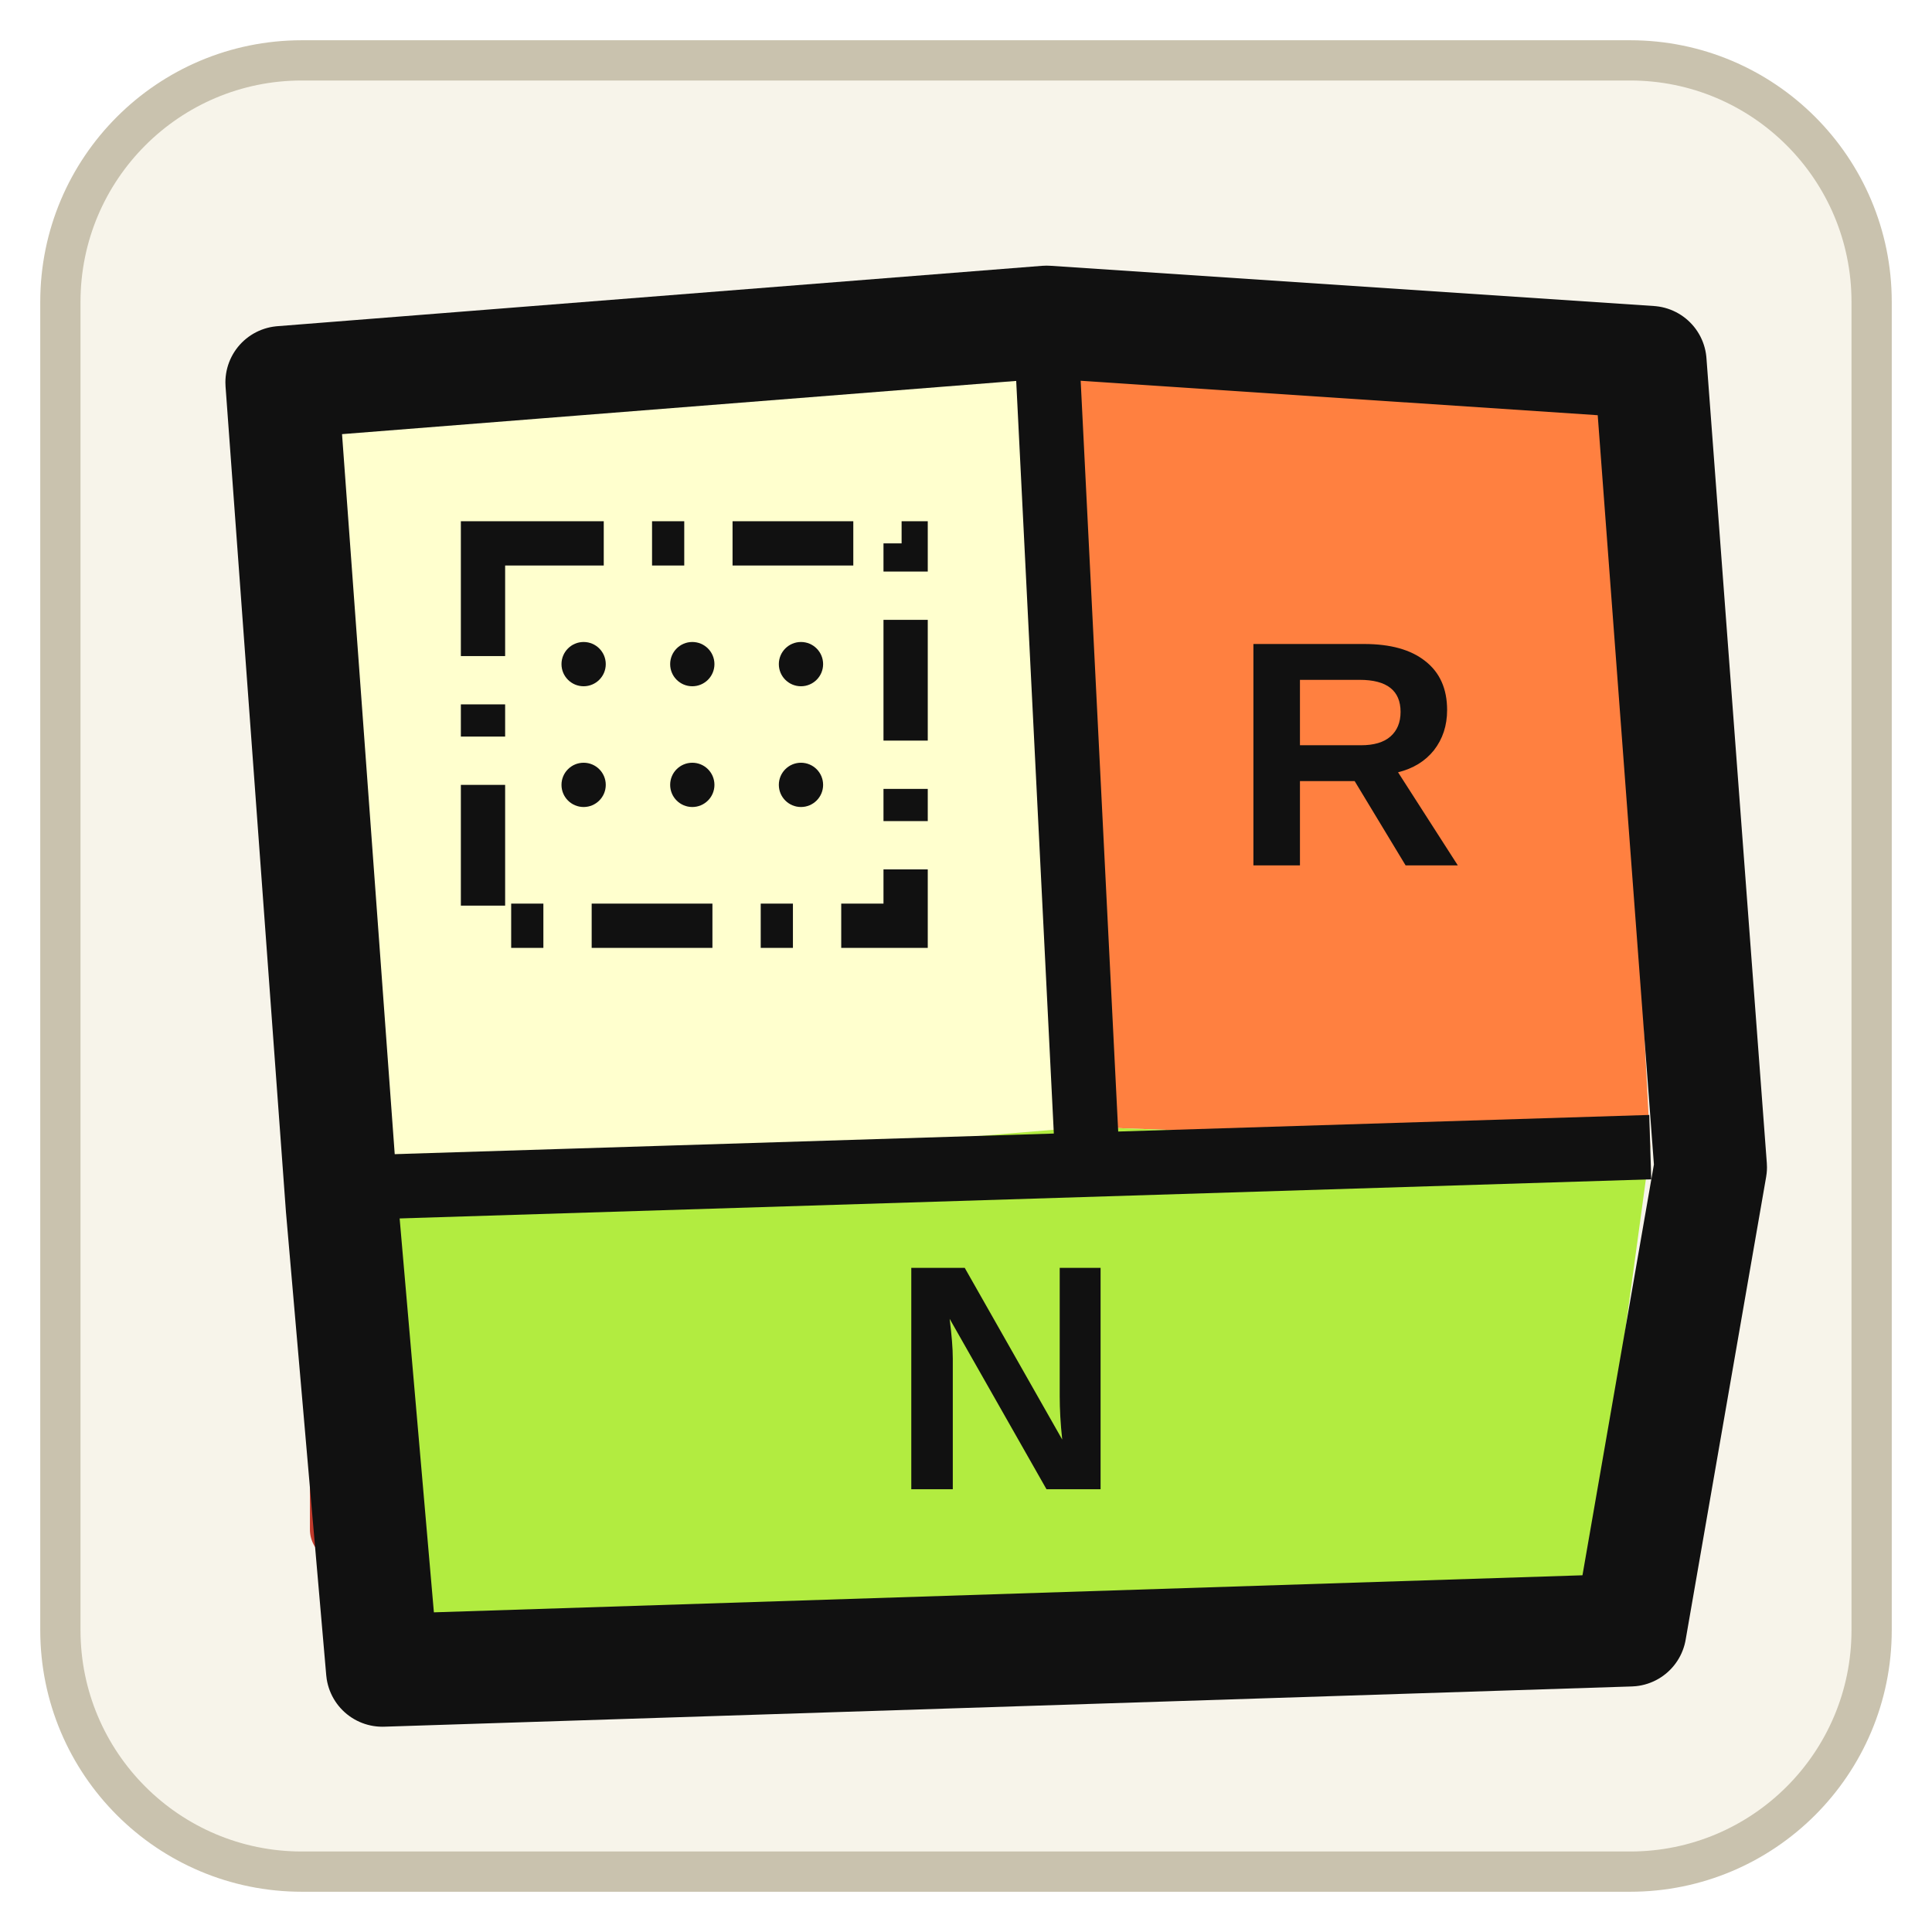
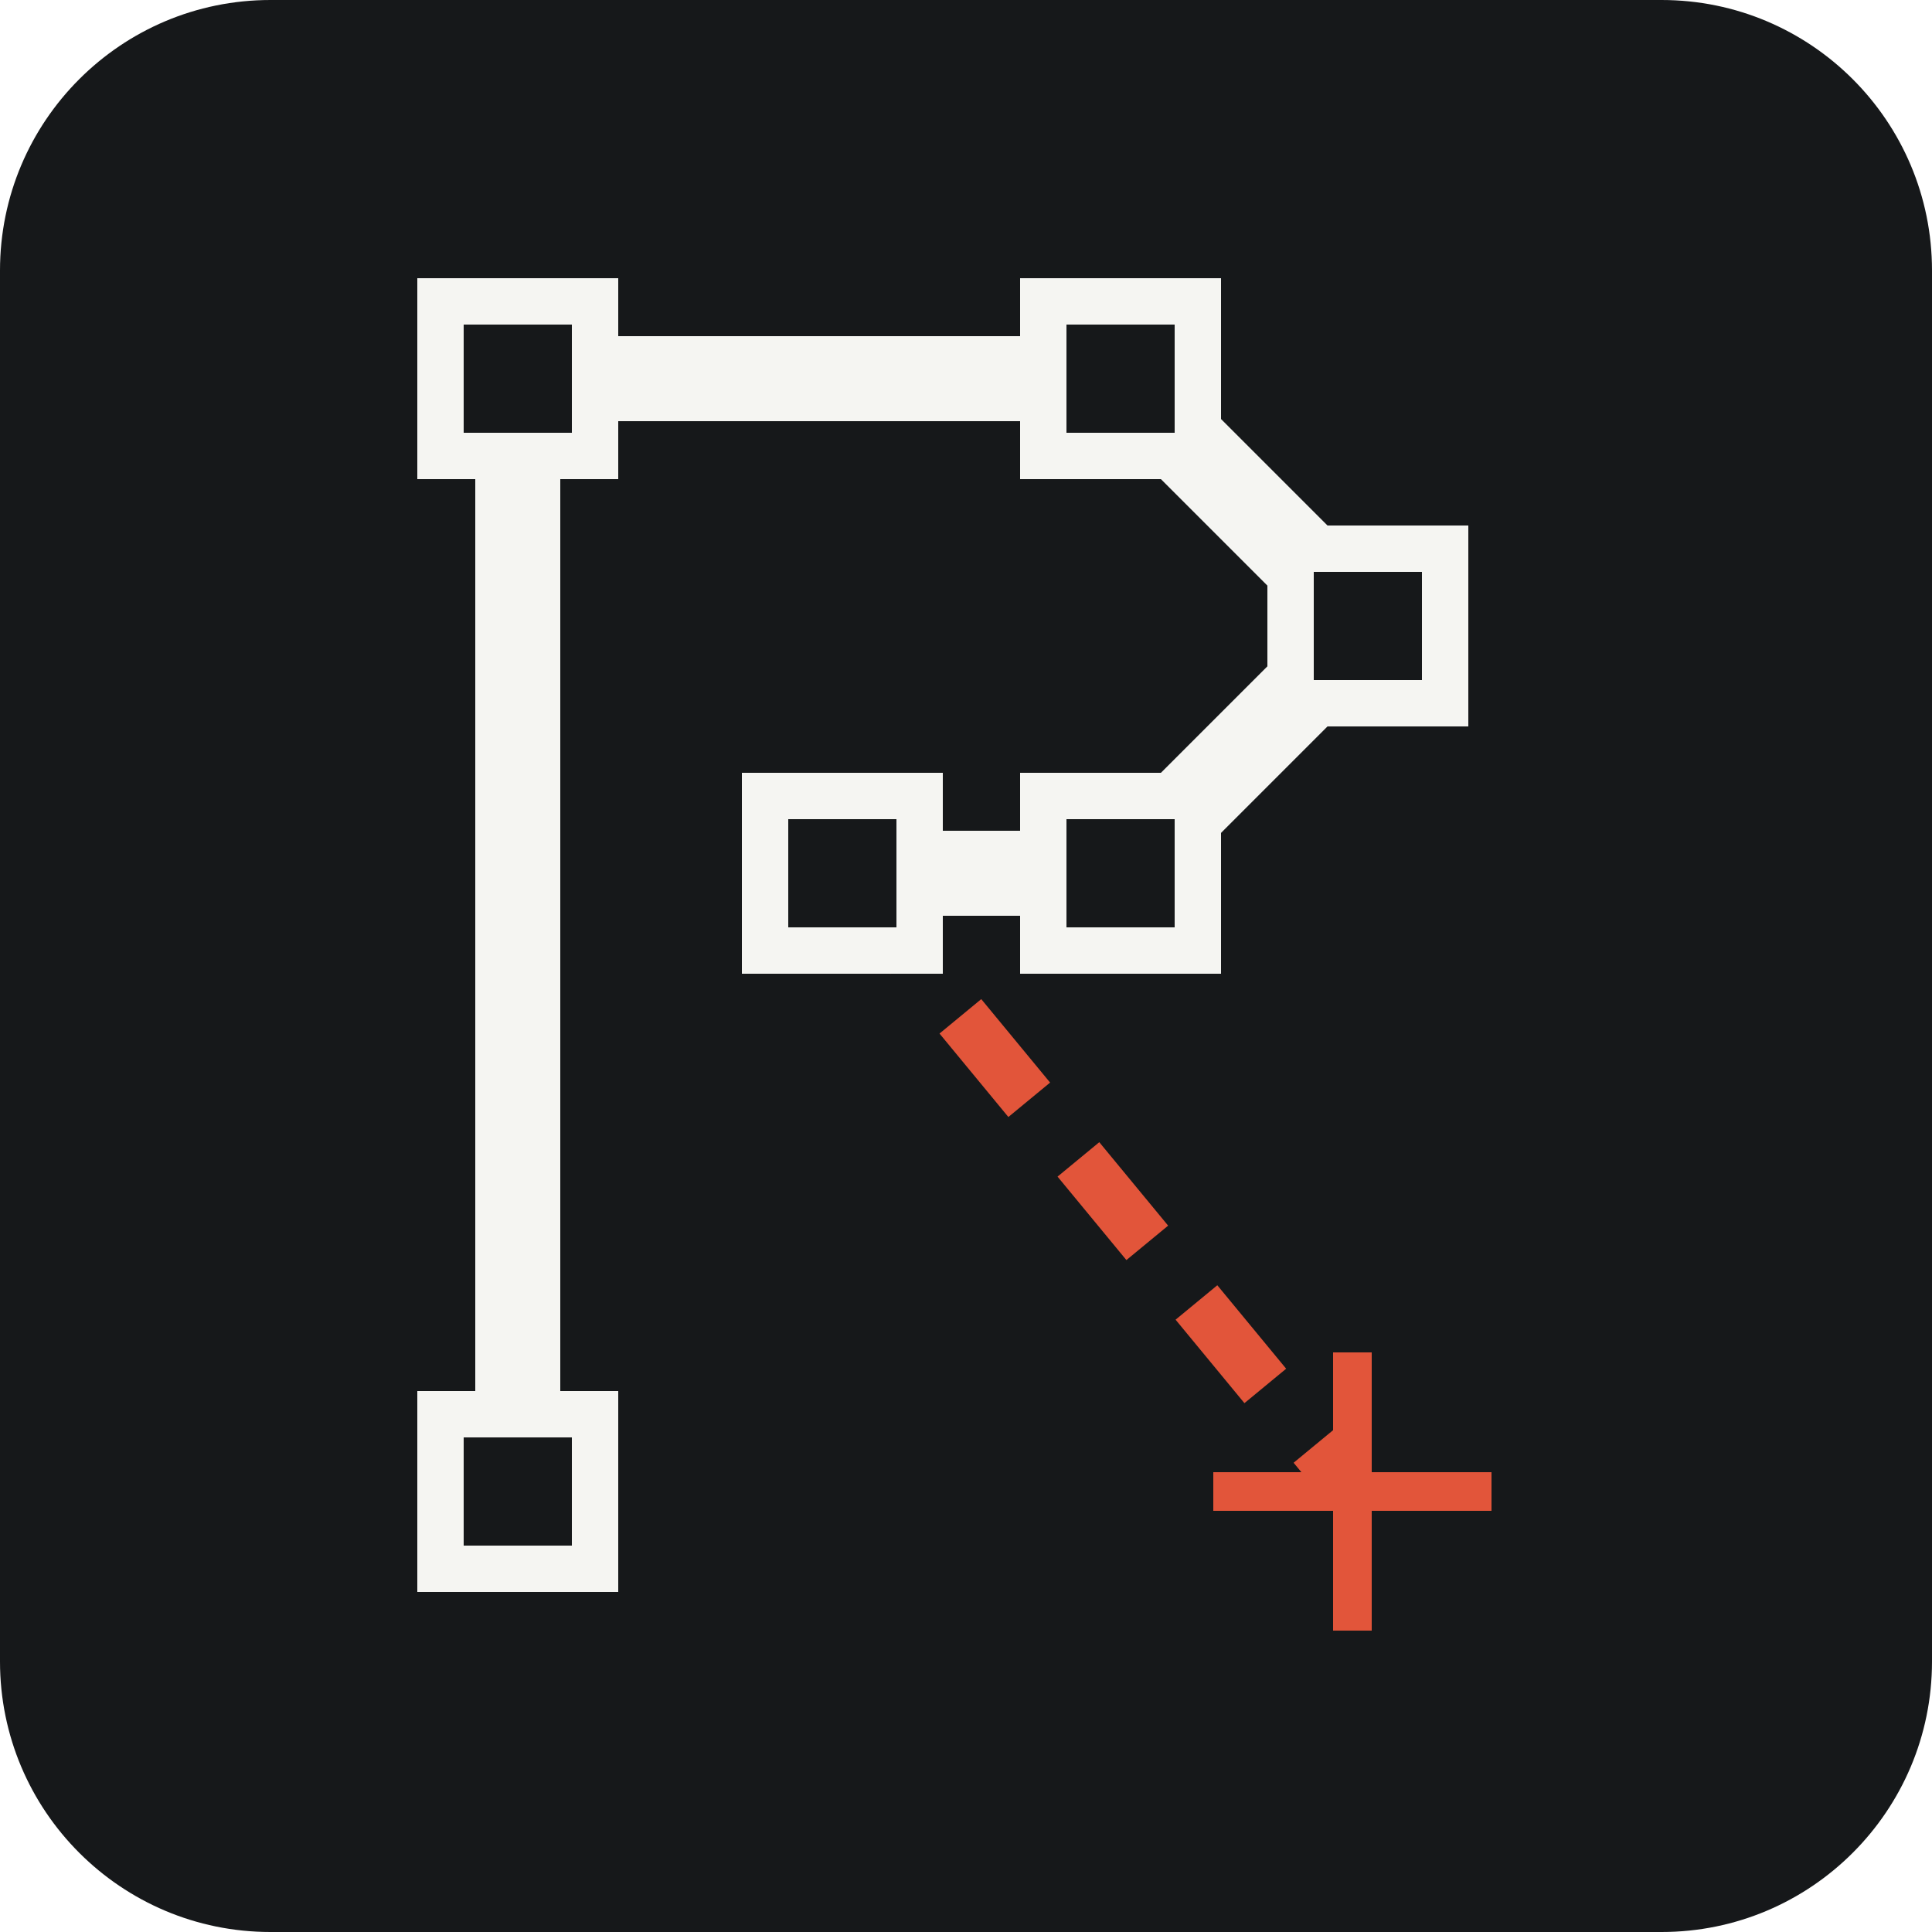
- <svg xmlns="http://www.w3.org/2000/svg" viewBox="0 0 48 48" width="48" height="48">
-   <rect x="1.5" y="1.5" width="45" height="45" rx="6" fill="#f7f4ea" stroke="#c9c2ae" stroke-width="1" />
-   <path d="M8 10 L26 8.5 L27 28 L9 29.5Z" fill="#ffffce" />
-   <path d="M26 8.5 L40 9.5 L41 28.5 L27 28Z" fill="#ff8040" />
-   <path d="M9 29.5 L27 28 L41 28.5 L39.5 39.5 L10 40.5Z" fill="#b2ec40" />
-   <rect x="12" y="13.5" width="10.5" height="9.5" fill="none" stroke="#111" stroke-width="1.1" stroke-dasharray="3 1.2 .8 1.2" />
-   <g fill="#111">
-     <circle cx="14.5" cy="16.5" r=".55" />
-     <circle cx="17.2" cy="16.5" r=".55" />
-     <circle cx="19.9" cy="16.5" r=".55" />
-     <circle cx="14.5" cy="19.5" r=".55" />
-     <circle cx="17.2" cy="19.5" r=".55" />
-     <circle cx="19.9" cy="19.5" r=".55" />
+ <svg xmlns="http://www.w3.org/2000/svg" viewBox="0 0 200 200" width="48" height="48" role="img" aria-label="Rita Detaljplan">
+   <rect width="200" height="200" rx="28" fill="#16181A" />
+   <g transform="translate(100 100) scale(0.8) translate(-102 -104)">
+     <polyline points="44,172 44,28 122,28 154,60 122,92 86,92" fill="none" stroke="#F5F5F2" stroke-width="11" stroke-linejoin="miter" />
+     <line x1="86" y1="92" x2="152" y2="172" stroke="#E2553A" stroke-width="7" stroke-dasharray="14 10" />
+     <path d="M152 154 V190 M134 172 H170" stroke="#E2553A" stroke-width="5" />
+     <g fill="#16181A" stroke="#F5F5F2" stroke-width="6">
+       <rect x="34" y="162" width="20" height="20" />
+       <rect x="34" y="18" width="20" height="20" />
+       <rect x="112" y="18" width="20" height="20" />
+       <rect x="144" y="50" width="20" height="20" />
+       <rect x="112" y="82" width="20" height="20" />
+       <rect x="76" y="82" width="20" height="20" />
+     </g>
  </g>
-   <path d="M26 8.5 L27 28.5 M9 29.5 L41 28.5" fill="none" stroke="#111" stroke-width="1.6" />
-   <g font-family="Segoe UI, Arial, sans-serif" font-weight="700" fill="#111" text-anchor="middle">
-     <text x="33.5" y="21.5" font-size="8">R</text>
-     <text x="25" y="37" font-size="8">N</text>
-   </g>
-   <path d="M8.5 31 L8.5 38" stroke="#c0392b" stroke-width="1.6" stroke-linecap="round" />
-   <path d="M7 9.5 L26 8 L41 9 L42.5 29 L40.5 40.5 L9.5 41.5 L8.5 30Z" fill="none" stroke="#111" stroke-width="2.8" stroke-linejoin="round" />
</svg>
